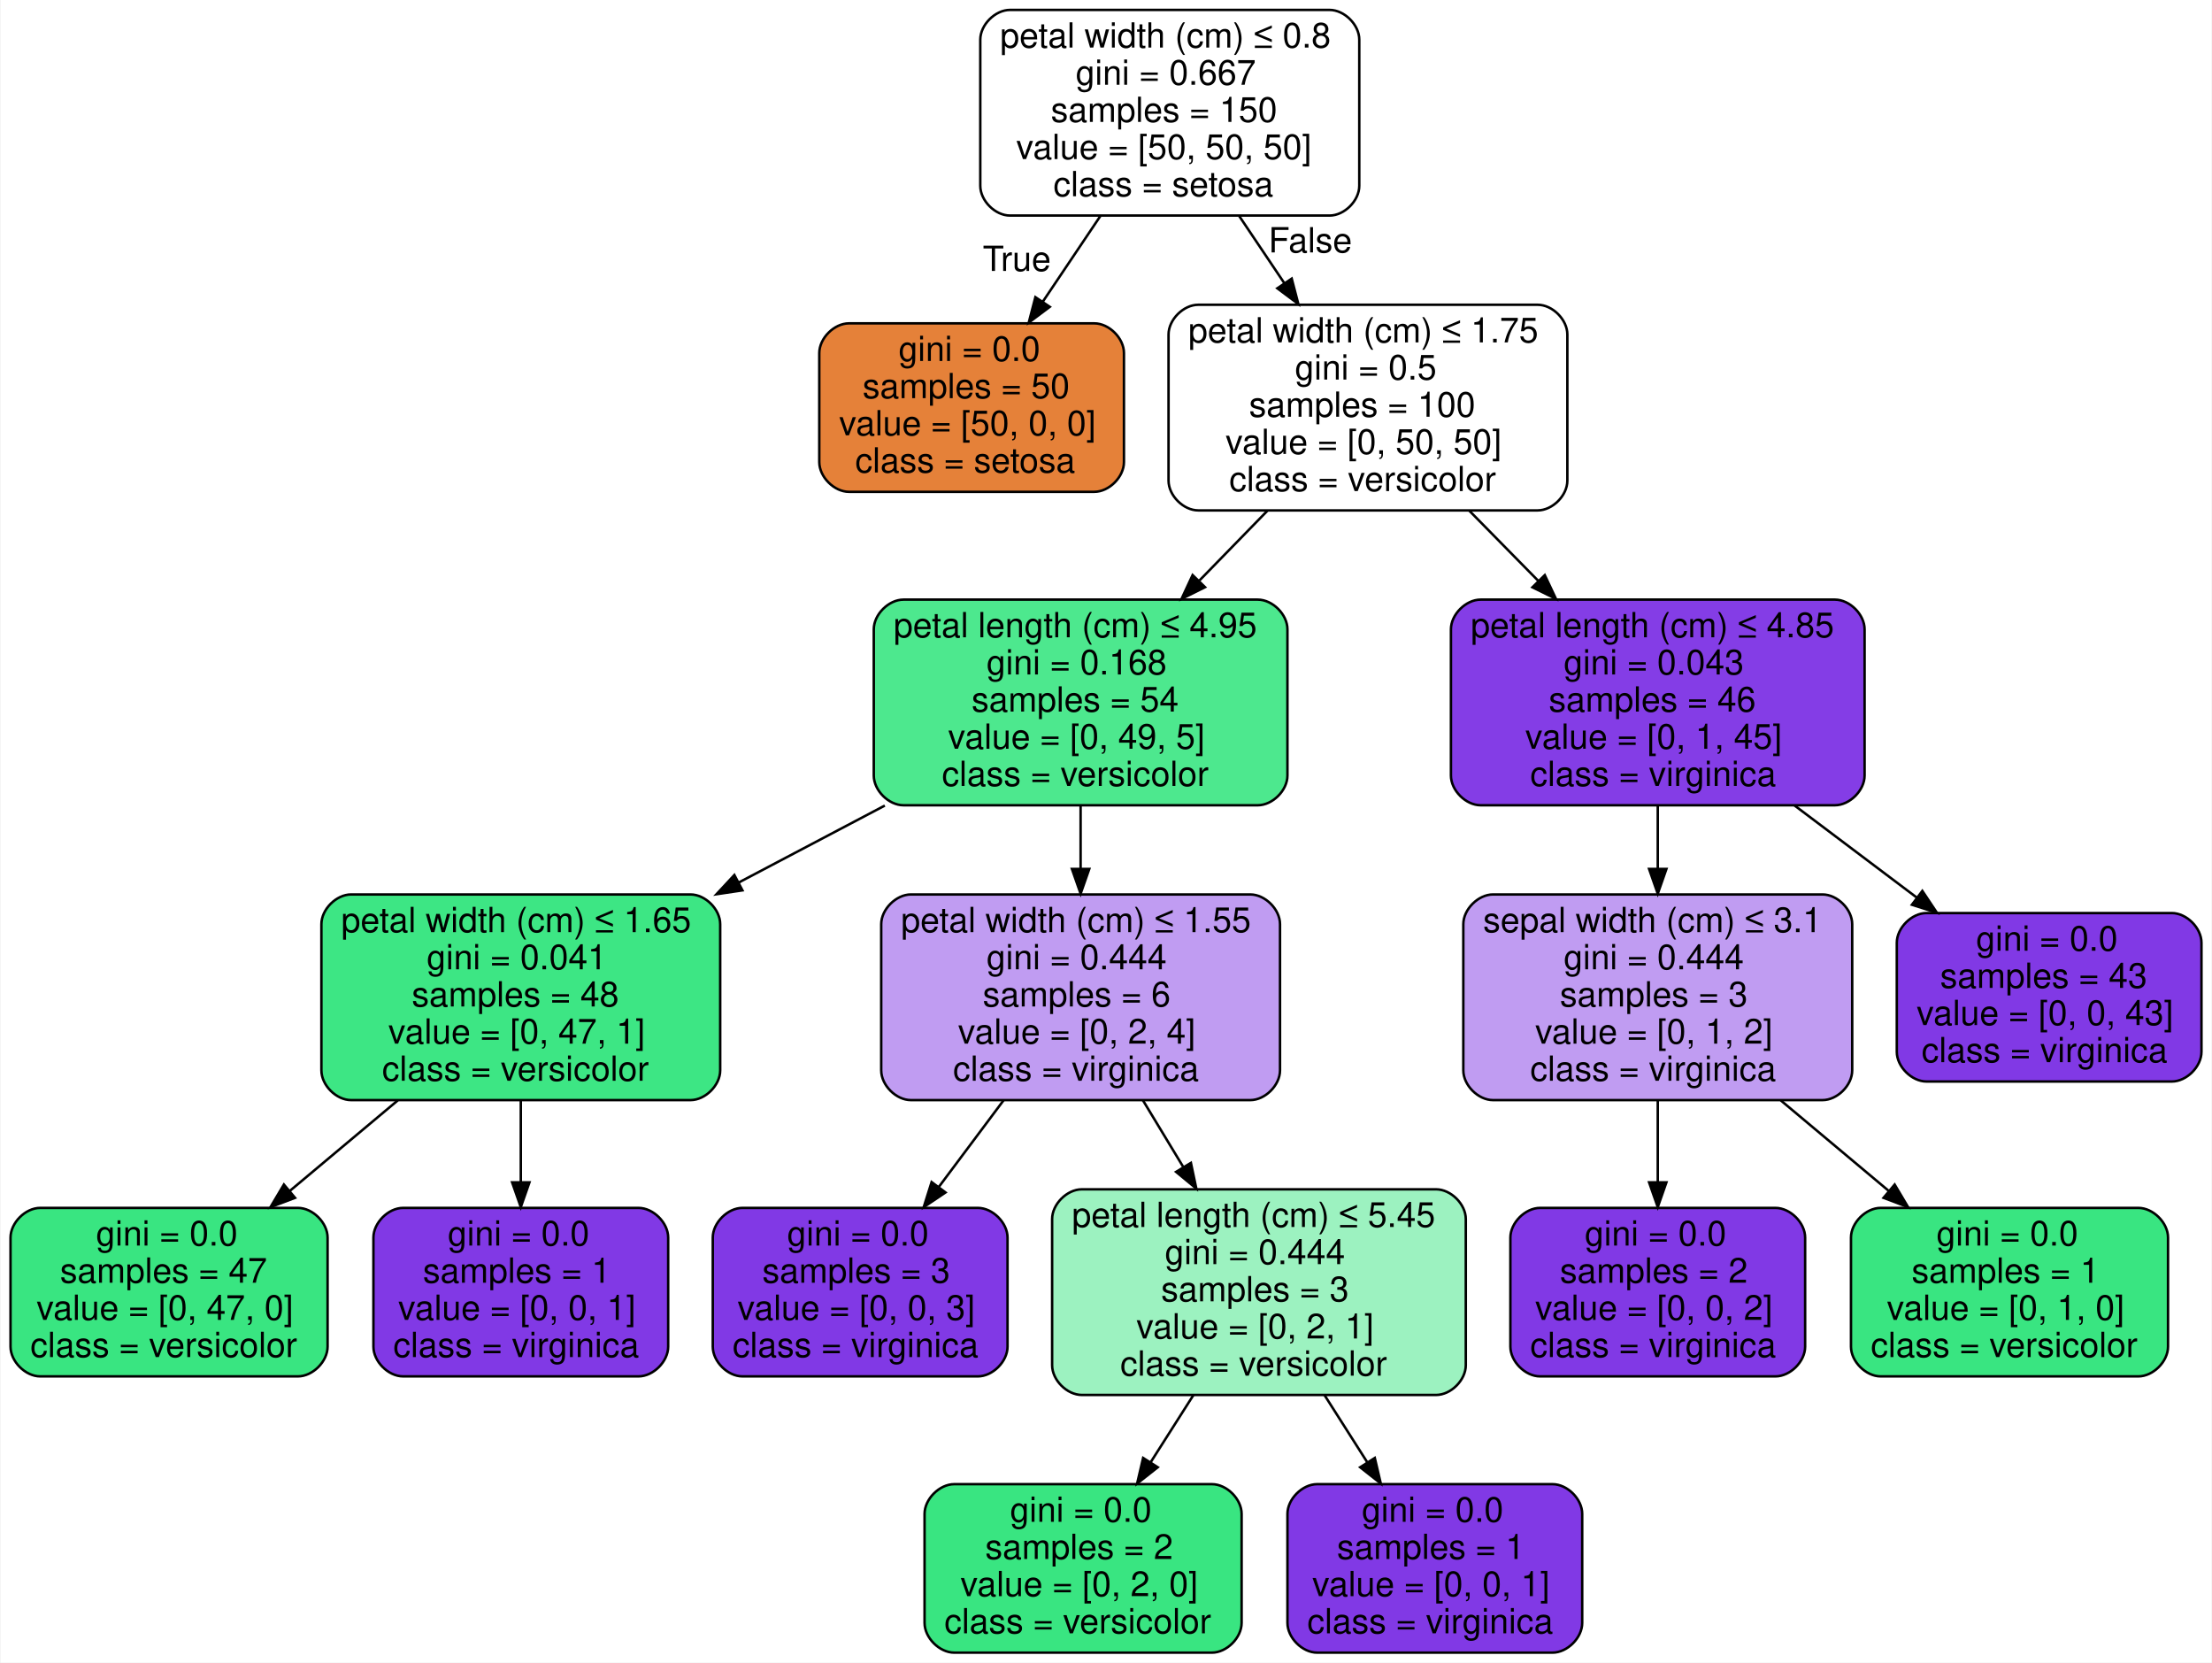
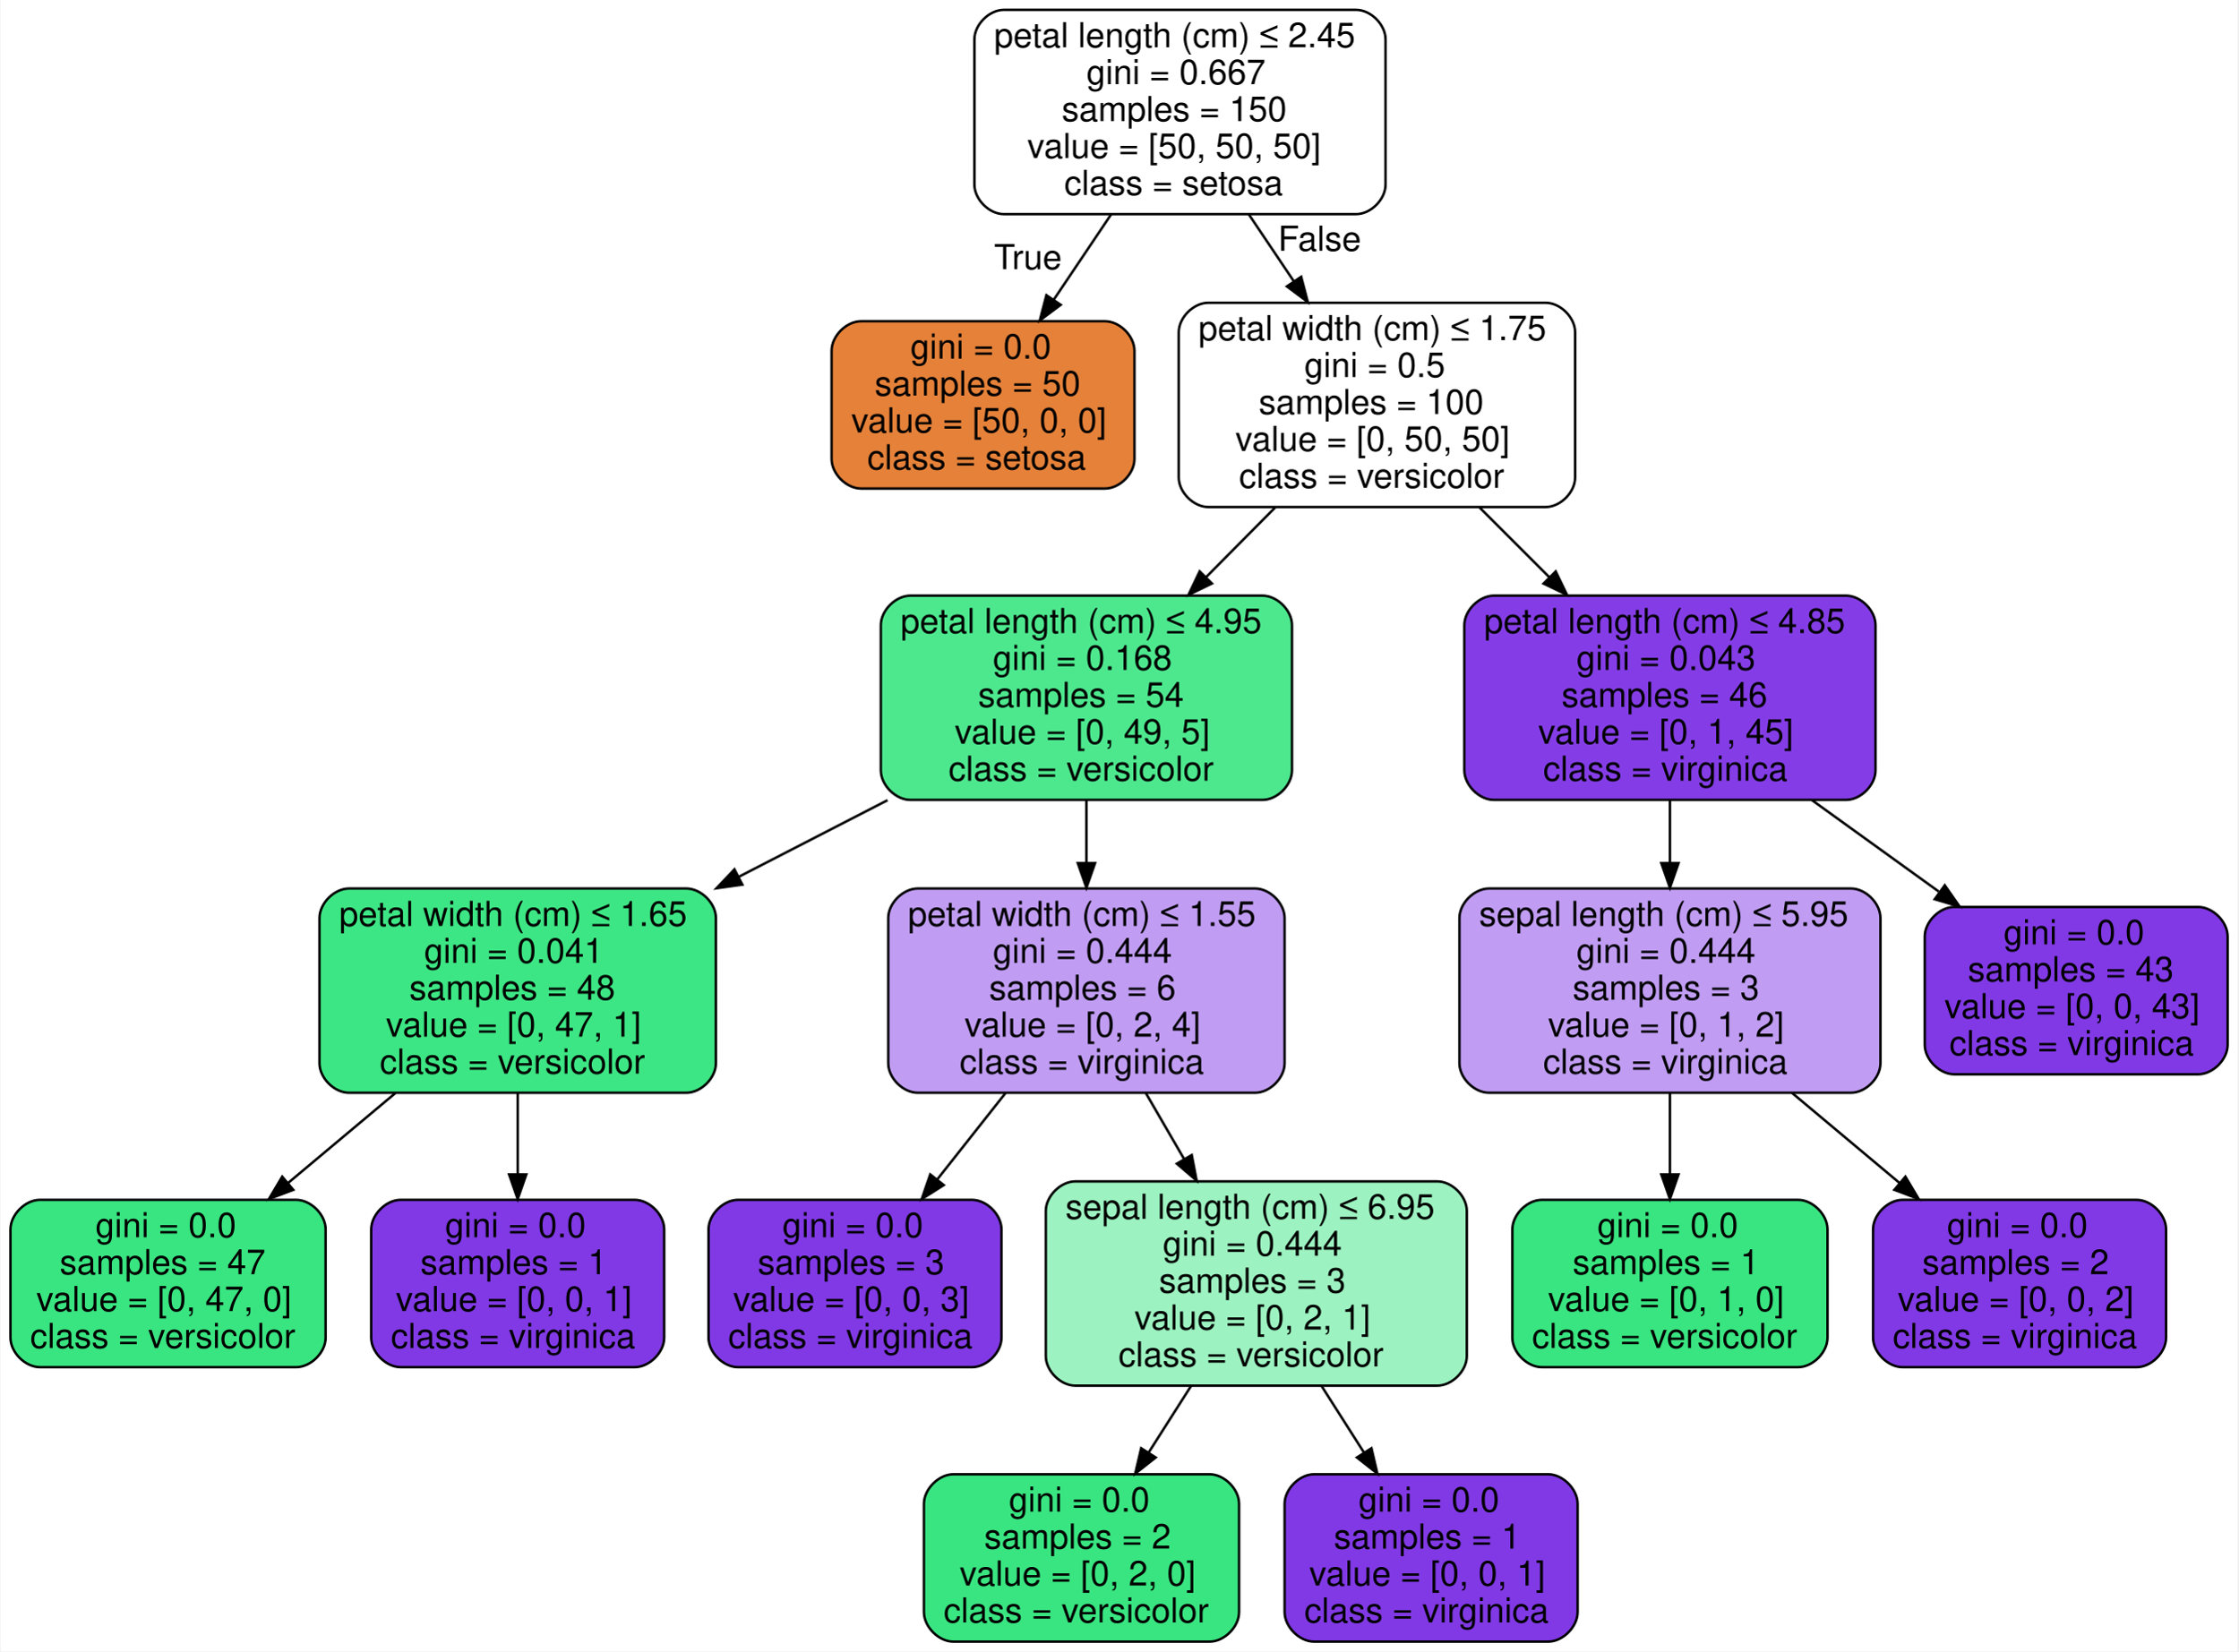
- <svg xmlns="http://www.w3.org/2000/svg" width="893pt" height="671pt" viewBox="0.00 0.00 892.50 671.00">
+ <svg xmlns="http://www.w3.org/2000/svg" width="909pt" height="671pt" viewBox="0.00 0.00 908.50 671.00">
  <g id="graph0" class="graph" transform="scale(1 1) rotate(0) translate(4 667)">
-     <polygon fill="#ffffff" stroke="transparent" points="-4,4 -4,-667 888.5,-667 888.5,4 -4,4" />
+     <polygon fill="#ffffff" stroke="transparent" points="-4,4 -4,-667 904.5,-667 904.5,4 -4,4" />
    <g id="node1" class="node">
-       <path fill="#ffffff" stroke="#000000" d="M532.5,-663C532.5,-663 403.5,-663 403.5,-663 397.5,-663 391.5,-657 391.5,-651 391.5,-651 391.5,-592 391.5,-592 391.5,-586 397.5,-580 403.5,-580 403.5,-580 532.5,-580 532.5,-580 538.5,-580 544.5,-586 544.5,-592 544.5,-592 544.5,-651 544.5,-651 544.5,-657 538.5,-663 532.5,-663" />
-       <text text-anchor="start" x="399.5" y="-647.8" font-family="Helvetica,sans-Serif" font-size="14.00" fill="#000000">petal width (cm) ≤ 0.8</text>
-       <text text-anchor="start" x="430" y="-632.8" font-family="Helvetica,sans-Serif" font-size="14.00" fill="#000000">gini = 0.667</text>
-       <text text-anchor="start" x="420" y="-617.8" font-family="Helvetica,sans-Serif" font-size="14.00" fill="#000000">samples = 150</text>
-       <text text-anchor="start" x="406" y="-602.8" font-family="Helvetica,sans-Serif" font-size="14.00" fill="#000000">value = [50, 50, 50]</text>
-       <text text-anchor="start" x="421" y="-587.8" font-family="Helvetica,sans-Serif" font-size="14.00" fill="#000000">class = setosa</text>
+       <path fill="#ffffff" stroke="#000000" d="M546.5,-663C546.5,-663 403.5,-663 403.5,-663 397.5,-663 391.5,-657 391.5,-651 391.5,-651 391.5,-592 391.5,-592 391.5,-586 397.5,-580 403.5,-580 403.5,-580 546.5,-580 546.5,-580 552.5,-580 558.5,-586 558.5,-592 558.5,-592 558.5,-651 558.5,-651 558.5,-657 552.5,-663 546.5,-663" />
+       <text text-anchor="start" x="399.5" y="-647.8" font-family="Helvetica,sans-Serif" font-size="14.00" fill="#000000">petal length (cm) ≤ 2.45</text>
+       <text text-anchor="start" x="437" y="-632.8" font-family="Helvetica,sans-Serif" font-size="14.00" fill="#000000">gini = 0.667</text>
+       <text text-anchor="start" x="427" y="-617.8" font-family="Helvetica,sans-Serif" font-size="14.00" fill="#000000">samples = 150</text>
+       <text text-anchor="start" x="413" y="-602.8" font-family="Helvetica,sans-Serif" font-size="14.00" fill="#000000">value = [50, 50, 50]</text>
+       <text text-anchor="start" x="428" y="-587.8" font-family="Helvetica,sans-Serif" font-size="14.00" fill="#000000">class = setosa</text>
    </g>
    <g id="node2" class="node">
-       <path fill="#e58139" stroke="#000000" d="M437.5,-536.5C437.5,-536.5 338.5,-536.5 338.5,-536.5 332.5,-536.5 326.5,-530.5 326.5,-524.5 326.5,-524.5 326.5,-480.5 326.5,-480.5 326.5,-474.5 332.5,-468.5 338.5,-468.5 338.5,-468.5 437.5,-468.5 437.5,-468.5 443.5,-468.5 449.5,-474.5 449.5,-480.5 449.5,-480.5 449.5,-524.5 449.5,-524.5 449.5,-530.5 443.5,-536.5 437.5,-536.5" />
-       <text text-anchor="start" x="358.5" y="-521.3" font-family="Helvetica,sans-Serif" font-size="14.00" fill="#000000">gini = 0.0</text>
-       <text text-anchor="start" x="344" y="-506.3" font-family="Helvetica,sans-Serif" font-size="14.00" fill="#000000">samples = 50</text>
-       <text text-anchor="start" x="334.5" y="-491.3" font-family="Helvetica,sans-Serif" font-size="14.00" fill="#000000">value = [50, 0, 0]</text>
-       <text text-anchor="start" x="341" y="-476.3" font-family="Helvetica,sans-Serif" font-size="14.00" fill="#000000">class = setosa</text>
+       <path fill="#e58139" stroke="#000000" d="M444.5,-536.5C444.5,-536.5 345.5,-536.5 345.5,-536.5 339.5,-536.5 333.5,-530.5 333.5,-524.5 333.5,-524.5 333.5,-480.5 333.5,-480.5 333.5,-474.5 339.5,-468.5 345.5,-468.5 345.5,-468.5 444.5,-468.5 444.5,-468.5 450.5,-468.5 456.5,-474.5 456.5,-480.5 456.5,-480.5 456.5,-524.5 456.5,-524.5 456.5,-530.5 450.5,-536.5 444.5,-536.5" />
+       <text text-anchor="start" x="365.5" y="-521.3" font-family="Helvetica,sans-Serif" font-size="14.00" fill="#000000">gini = 0.0</text>
+       <text text-anchor="start" x="351" y="-506.3" font-family="Helvetica,sans-Serif" font-size="14.00" fill="#000000">samples = 50</text>
+       <text text-anchor="start" x="341.5" y="-491.3" font-family="Helvetica,sans-Serif" font-size="14.00" fill="#000000">value = [50, 0, 0]</text>
+       <text text-anchor="start" x="348" y="-476.3" font-family="Helvetica,sans-Serif" font-size="14.00" fill="#000000">class = setosa</text>
    </g>
    <g id="edge1" class="edge">
-       <path fill="none" stroke="#000000" d="M440.02,-579.88C432.48,-568.664 424.311,-556.513 416.731,-545.237" />
-       <polygon fill="#000000" stroke="#000000" points="419.553,-543.161 411.069,-536.815 413.743,-547.067 419.553,-543.161" />
-       <text text-anchor="middle" x="406.261" y="-557.648" font-family="Helvetica,sans-Serif" font-size="14.00" fill="#000000">True</text>
+       <path fill="none" stroke="#000000" d="M447.02,-579.88C439.48,-568.664 431.311,-556.513 423.731,-545.237" />
+       <polygon fill="#000000" stroke="#000000" points="426.553,-543.161 418.069,-536.815 420.743,-547.067 426.553,-543.161" />
+       <text text-anchor="middle" x="413.261" y="-557.648" font-family="Helvetica,sans-Serif" font-size="14.00" fill="#000000">True</text>
    </g>
    <g id="node3" class="node">
-       <path fill="#ffffff" stroke="#000000" d="M616.5,-544C616.5,-544 479.5,-544 479.5,-544 473.5,-544 467.5,-538 467.5,-532 467.5,-532 467.5,-473 467.5,-473 467.5,-467 473.5,-461 479.5,-461 479.5,-461 616.5,-461 616.5,-461 622.5,-461 628.5,-467 628.5,-473 628.5,-473 628.5,-532 628.5,-532 628.5,-538 622.5,-544 616.5,-544" />
-       <text text-anchor="start" x="475.5" y="-528.8" font-family="Helvetica,sans-Serif" font-size="14.00" fill="#000000">petal width (cm) ≤ 1.75</text>
-       <text text-anchor="start" x="518.5" y="-513.8" font-family="Helvetica,sans-Serif" font-size="14.00" fill="#000000">gini = 0.5</text>
-       <text text-anchor="start" x="500" y="-498.8" font-family="Helvetica,sans-Serif" font-size="14.00" fill="#000000">samples = 100</text>
-       <text text-anchor="start" x="490.5" y="-483.8" font-family="Helvetica,sans-Serif" font-size="14.00" fill="#000000">value = [0, 50, 50]</text>
-       <text text-anchor="start" x="492" y="-468.8" font-family="Helvetica,sans-Serif" font-size="14.00" fill="#000000">class = versicolor</text>
+       <path fill="#ffffff" stroke="#000000" d="M623.5,-544C623.5,-544 486.5,-544 486.5,-544 480.5,-544 474.5,-538 474.5,-532 474.5,-532 474.5,-473 474.5,-473 474.5,-467 480.5,-461 486.5,-461 486.5,-461 623.5,-461 623.5,-461 629.5,-461 635.5,-467 635.5,-473 635.5,-473 635.5,-532 635.5,-532 635.5,-538 629.5,-544 623.5,-544" />
+       <text text-anchor="start" x="482.5" y="-528.8" font-family="Helvetica,sans-Serif" font-size="14.00" fill="#000000">petal width (cm) ≤ 1.75</text>
+       <text text-anchor="start" x="525.5" y="-513.8" font-family="Helvetica,sans-Serif" font-size="14.00" fill="#000000">gini = 0.5</text>
+       <text text-anchor="start" x="507" y="-498.8" font-family="Helvetica,sans-Serif" font-size="14.00" fill="#000000">samples = 100</text>
+       <text text-anchor="start" x="497.5" y="-483.8" font-family="Helvetica,sans-Serif" font-size="14.00" fill="#000000">value = [0, 50, 50]</text>
+       <text text-anchor="start" x="499" y="-468.8" font-family="Helvetica,sans-Serif" font-size="14.00" fill="#000000">class = versicolor</text>
    </g>
    <g id="edge2" class="edge">
-       <path fill="none" stroke="#000000" d="M495.98,-579.88C501.853,-571.143 508.107,-561.84 514.168,-552.825" />
-       <polygon fill="#000000" stroke="#000000" points="517.226,-554.55 519.9,-544.298 511.417,-550.644 517.226,-554.55" />
-       <text text-anchor="middle" x="524.708" y="-565.131" font-family="Helvetica,sans-Serif" font-size="14.00" fill="#000000">False</text>
+       <path fill="none" stroke="#000000" d="M502.98,-579.88C508.853,-571.143 515.107,-561.84 521.168,-552.825" />
+       <polygon fill="#000000" stroke="#000000" points="524.226,-554.55 526.9,-544.298 518.417,-550.644 524.226,-554.55" />
+       <text text-anchor="middle" x="531.708" y="-565.131" font-family="Helvetica,sans-Serif" font-size="14.00" fill="#000000">False</text>
    </g>
    <g id="node4" class="node">
-       <path fill="#4de88e" stroke="#000000" d="M503.5,-425C503.5,-425 360.5,-425 360.5,-425 354.5,-425 348.5,-419 348.5,-413 348.5,-413 348.5,-354 348.5,-354 348.5,-348 354.5,-342 360.5,-342 360.5,-342 503.5,-342 503.5,-342 509.5,-342 515.5,-348 515.5,-354 515.5,-354 515.5,-413 515.5,-413 515.5,-419 509.5,-425 503.5,-425" />
-       <text text-anchor="start" x="356.5" y="-409.8" font-family="Helvetica,sans-Serif" font-size="14.00" fill="#000000">petal length (cm) ≤ 4.95</text>
-       <text text-anchor="start" x="394" y="-394.8" font-family="Helvetica,sans-Serif" font-size="14.00" fill="#000000">gini = 0.168</text>
-       <text text-anchor="start" x="388" y="-379.8" font-family="Helvetica,sans-Serif" font-size="14.00" fill="#000000">samples = 54</text>
-       <text text-anchor="start" x="378.5" y="-364.8" font-family="Helvetica,sans-Serif" font-size="14.00" fill="#000000">value = [0, 49, 5]</text>
-       <text text-anchor="start" x="376" y="-349.8" font-family="Helvetica,sans-Serif" font-size="14.00" fill="#000000">class = versicolor</text>
+       <path fill="#4de88e" stroke="#000000" d="M508.5,-425C508.5,-425 365.5,-425 365.5,-425 359.5,-425 353.5,-419 353.5,-413 353.5,-413 353.5,-354 353.5,-354 353.5,-348 359.5,-342 365.5,-342 365.5,-342 508.5,-342 508.5,-342 514.5,-342 520.5,-348 520.5,-354 520.5,-354 520.5,-413 520.5,-413 520.5,-419 514.5,-425 508.5,-425" />
+       <text text-anchor="start" x="361.5" y="-409.8" font-family="Helvetica,sans-Serif" font-size="14.00" fill="#000000">petal length (cm) ≤ 4.95</text>
+       <text text-anchor="start" x="399" y="-394.8" font-family="Helvetica,sans-Serif" font-size="14.00" fill="#000000">gini = 0.168</text>
+       <text text-anchor="start" x="393" y="-379.8" font-family="Helvetica,sans-Serif" font-size="14.00" fill="#000000">samples = 54</text>
+       <text text-anchor="start" x="383.5" y="-364.8" font-family="Helvetica,sans-Serif" font-size="14.00" fill="#000000">value = [0, 49, 5]</text>
+       <text text-anchor="start" x="381" y="-349.8" font-family="Helvetica,sans-Serif" font-size="14.00" fill="#000000">class = versicolor</text>
    </g>
    <g id="edge3" class="edge">
-       <path fill="none" stroke="#000000" d="M507.429,-460.88C498.562,-451.783 489.096,-442.072 479.971,-432.712" />
-       <polygon fill="#000000" stroke="#000000" points="482.231,-430.016 472.744,-425.298 477.218,-434.902 482.231,-430.016" />
+       <path fill="none" stroke="#000000" d="M513.729,-460.88C504.62,-451.693 494.889,-441.88 485.522,-432.434" />
+       <polygon fill="#000000" stroke="#000000" points="487.973,-429.935 478.447,-425.298 483.003,-434.863 487.973,-429.935" />
    </g>
    <g id="node13" class="node">
-       <path fill="#843de6" stroke="#000000" d="M736.5,-425C736.5,-425 593.5,-425 593.5,-425 587.5,-425 581.5,-419 581.5,-413 581.5,-413 581.5,-354 581.5,-354 581.5,-348 587.5,-342 593.5,-342 593.5,-342 736.5,-342 736.5,-342 742.5,-342 748.5,-348 748.5,-354 748.5,-354 748.5,-413 748.5,-413 748.5,-419 742.5,-425 736.5,-425" />
-       <text text-anchor="start" x="589.5" y="-409.8" font-family="Helvetica,sans-Serif" font-size="14.00" fill="#000000">petal length (cm) ≤ 4.85</text>
-       <text text-anchor="start" x="627" y="-394.8" font-family="Helvetica,sans-Serif" font-size="14.00" fill="#000000">gini = 0.043</text>
-       <text text-anchor="start" x="621" y="-379.8" font-family="Helvetica,sans-Serif" font-size="14.00" fill="#000000">samples = 46</text>
-       <text text-anchor="start" x="611.5" y="-364.8" font-family="Helvetica,sans-Serif" font-size="14.00" fill="#000000">value = [0, 1, 45]</text>
-       <text text-anchor="start" x="613.5" y="-349.8" font-family="Helvetica,sans-Serif" font-size="14.00" fill="#000000">class = virginica</text>
+       <path fill="#843de6" stroke="#000000" d="M745.5,-425C745.5,-425 602.5,-425 602.5,-425 596.5,-425 590.5,-419 590.5,-413 590.5,-413 590.5,-354 590.5,-354 590.5,-348 596.5,-342 602.5,-342 602.5,-342 745.5,-342 745.5,-342 751.5,-342 757.5,-348 757.5,-354 757.5,-354 757.5,-413 757.5,-413 757.5,-419 751.5,-425 745.5,-425" />
+       <text text-anchor="start" x="598.5" y="-409.8" font-family="Helvetica,sans-Serif" font-size="14.00" fill="#000000">petal length (cm) ≤ 4.85</text>
+       <text text-anchor="start" x="636" y="-394.8" font-family="Helvetica,sans-Serif" font-size="14.00" fill="#000000">gini = 0.043</text>
+       <text text-anchor="start" x="630" y="-379.8" font-family="Helvetica,sans-Serif" font-size="14.00" fill="#000000">samples = 46</text>
+       <text text-anchor="start" x="620.5" y="-364.8" font-family="Helvetica,sans-Serif" font-size="14.00" fill="#000000">value = [0, 1, 45]</text>
+       <text text-anchor="start" x="622.5" y="-349.8" font-family="Helvetica,sans-Serif" font-size="14.00" fill="#000000">class = virginica</text>
    </g>
    <g id="edge12" class="edge">
-       <path fill="none" stroke="#000000" d="M588.921,-460.88C597.953,-451.693 607.601,-441.88 616.889,-432.434" />
-       <polygon fill="#000000" stroke="#000000" points="619.389,-434.883 623.904,-425.298 614.398,-429.975 619.389,-434.883" />
+       <path fill="none" stroke="#000000" d="M596.62,-460.88C605.807,-451.693 615.62,-441.88 625.066,-432.434" />
+       <polygon fill="#000000" stroke="#000000" points="627.606,-434.844 632.202,-425.298 622.656,-429.894 627.606,-434.844" />
    </g>
    <g id="node5" class="node">
      <path fill="#3de684" stroke="#000000" d="M274.5,-306C274.5,-306 137.5,-306 137.5,-306 131.5,-306 125.5,-300 125.5,-294 125.5,-294 125.5,-235 125.5,-235 125.5,-229 131.5,-223 137.5,-223 137.5,-223 274.5,-223 274.5,-223 280.5,-223 286.5,-229 286.5,-235 286.5,-235 286.5,-294 286.5,-294 286.5,-300 280.5,-306 274.5,-306" />
      <text text-anchor="start" x="133.5" y="-290.8" font-family="Helvetica,sans-Serif" font-size="14.00" fill="#000000">petal width (cm) ≤ 1.65</text>
      <text text-anchor="start" x="168" y="-275.8" font-family="Helvetica,sans-Serif" font-size="14.00" fill="#000000">gini = 0.041</text>
      <text text-anchor="start" x="162" y="-260.8" font-family="Helvetica,sans-Serif" font-size="14.00" fill="#000000">samples = 48</text>
      <text text-anchor="start" x="152.5" y="-245.8" font-family="Helvetica,sans-Serif" font-size="14.00" fill="#000000">value = [0, 47, 1]</text>
      <text text-anchor="start" x="150" y="-230.8" font-family="Helvetica,sans-Serif" font-size="14.00" fill="#000000">class = versicolor</text>
    </g>
    <g id="edge4" class="edge">
-       <path fill="none" stroke="#000000" d="M352.956,-341.88C333.86,-331.824 313.337,-321.018 293.864,-310.764" />
-       <polygon fill="#000000" stroke="#000000" points="295.478,-307.659 284.999,-306.097 292.217,-313.853 295.478,-307.659" />
+       <path fill="none" stroke="#000000" d="M356.207,-341.88C336.689,-331.824 315.712,-321.018 295.808,-310.764" />
+       <polygon fill="#000000" stroke="#000000" points="297.24,-307.565 286.747,-306.097 294.034,-313.788 297.24,-307.565" />
    </g>
    <g id="node8" class="node">
-       <path fill="#c09cf2" stroke="#000000" d="M500.5,-306C500.5,-306 363.5,-306 363.5,-306 357.5,-306 351.5,-300 351.5,-294 351.5,-294 351.5,-235 351.5,-235 351.5,-229 357.5,-223 363.5,-223 363.5,-223 500.5,-223 500.5,-223 506.5,-223 512.5,-229 512.5,-235 512.5,-235 512.5,-294 512.5,-294 512.5,-300 506.5,-306 500.5,-306" />
-       <text text-anchor="start" x="359.5" y="-290.8" font-family="Helvetica,sans-Serif" font-size="14.00" fill="#000000">petal width (cm) ≤ 1.55</text>
-       <text text-anchor="start" x="394" y="-275.8" font-family="Helvetica,sans-Serif" font-size="14.00" fill="#000000">gini = 0.444</text>
-       <text text-anchor="start" x="392.5" y="-260.8" font-family="Helvetica,sans-Serif" font-size="14.00" fill="#000000">samples = 6</text>
-       <text text-anchor="start" x="382.5" y="-245.8" font-family="Helvetica,sans-Serif" font-size="14.00" fill="#000000">value = [0, 2, 4]</text>
-       <text text-anchor="start" x="380.5" y="-230.8" font-family="Helvetica,sans-Serif" font-size="14.00" fill="#000000">class = virginica</text>
+       <path fill="#c09cf2" stroke="#000000" d="M505.5,-306C505.5,-306 368.5,-306 368.5,-306 362.5,-306 356.5,-300 356.5,-294 356.5,-294 356.5,-235 356.5,-235 356.5,-229 362.5,-223 368.5,-223 368.5,-223 505.5,-223 505.5,-223 511.5,-223 517.5,-229 517.5,-235 517.5,-235 517.5,-294 517.5,-294 517.5,-300 511.5,-306 505.5,-306" />
+       <text text-anchor="start" x="364.5" y="-290.8" font-family="Helvetica,sans-Serif" font-size="14.00" fill="#000000">petal width (cm) ≤ 1.55</text>
+       <text text-anchor="start" x="399" y="-275.8" font-family="Helvetica,sans-Serif" font-size="14.00" fill="#000000">gini = 0.444</text>
+       <text text-anchor="start" x="397.5" y="-260.8" font-family="Helvetica,sans-Serif" font-size="14.00" fill="#000000">samples = 6</text>
+       <text text-anchor="start" x="387.5" y="-245.8" font-family="Helvetica,sans-Serif" font-size="14.00" fill="#000000">value = [0, 2, 4]</text>
+       <text text-anchor="start" x="385.5" y="-230.8" font-family="Helvetica,sans-Serif" font-size="14.00" fill="#000000">class = virginica</text>
    </g>
    <g id="edge7" class="edge">
-       <path fill="none" stroke="#000000" d="M432,-341.88C432,-333.684 432,-324.989 432,-316.501" />
-       <polygon fill="#000000" stroke="#000000" points="435.5,-316.298 432,-306.298 428.5,-316.298 435.5,-316.298" />
+       <path fill="none" stroke="#000000" d="M437,-341.88C437,-333.684 437,-324.989 437,-316.501" />
+       <polygon fill="#000000" stroke="#000000" points="440.5,-316.298 437,-306.298 433.5,-316.298 440.5,-316.298" />
    </g>
    <g id="node6" class="node">
      <path fill="#39e581" stroke="#000000" d="M116,-179.5C116,-179.5 12,-179.5 12,-179.5 6,-179.5 0,-173.5 0,-167.5 0,-167.5 0,-123.5 0,-123.5 0,-117.5 6,-111.5 12,-111.5 12,-111.5 116,-111.5 116,-111.5 122,-111.5 128,-117.5 128,-123.5 128,-123.5 128,-167.5 128,-167.5 128,-173.5 122,-179.5 116,-179.5" />
      <text text-anchor="start" x="34.5" y="-164.3" font-family="Helvetica,sans-Serif" font-size="14.00" fill="#000000">gini = 0.0</text>
      <text text-anchor="start" x="20" y="-149.3" font-family="Helvetica,sans-Serif" font-size="14.00" fill="#000000">samples = 47</text>
      <text text-anchor="start" x="10.5" y="-134.3" font-family="Helvetica,sans-Serif" font-size="14.00" fill="#000000">value = [0, 47, 0]</text>
      <text text-anchor="start" x="8" y="-119.3" font-family="Helvetica,sans-Serif" font-size="14.00" fill="#000000">class = versicolor</text>
    </g>
    <g id="edge5" class="edge">
      <path fill="none" stroke="#000000" d="M156.335,-222.88C142.164,-211.004 126.743,-198.08 112.634,-186.257" />
      <polygon fill="#000000" stroke="#000000" points="114.86,-183.555 104.947,-179.815 110.364,-188.921 114.86,-183.555" />
    </g>
    <g id="node7" class="node">
      <path fill="#8139e5" stroke="#000000" d="M253.5,-179.5C253.5,-179.5 158.5,-179.5 158.5,-179.5 152.5,-179.5 146.5,-173.5 146.5,-167.5 146.5,-167.5 146.5,-123.5 146.5,-123.5 146.5,-117.5 152.5,-111.5 158.5,-111.5 158.5,-111.5 253.5,-111.5 253.5,-111.5 259.5,-111.5 265.5,-117.5 265.5,-123.5 265.5,-123.5 265.5,-167.5 265.5,-167.5 265.5,-173.5 259.5,-179.5 253.5,-179.5" />
      <text text-anchor="start" x="176.5" y="-164.3" font-family="Helvetica,sans-Serif" font-size="14.00" fill="#000000">gini = 0.0</text>
      <text text-anchor="start" x="166.5" y="-149.3" font-family="Helvetica,sans-Serif" font-size="14.00" fill="#000000">samples = 1</text>
      <text text-anchor="start" x="156.5" y="-134.3" font-family="Helvetica,sans-Serif" font-size="14.00" fill="#000000">value = [0, 0, 1]</text>
      <text text-anchor="start" x="154.5" y="-119.3" font-family="Helvetica,sans-Serif" font-size="14.00" fill="#000000">class = virginica</text>
    </g>
    <g id="edge6" class="edge">
      <path fill="none" stroke="#000000" d="M206,-222.88C206,-212.213 206,-200.702 206,-189.901" />
      <polygon fill="#000000" stroke="#000000" points="209.5,-189.815 206,-179.815 202.5,-189.815 209.5,-189.815" />
    </g>
    <g id="node9" class="node">
      <path fill="#8139e5" stroke="#000000" d="M390.5,-179.5C390.5,-179.5 295.5,-179.5 295.5,-179.5 289.5,-179.5 283.5,-173.5 283.5,-167.5 283.5,-167.5 283.5,-123.5 283.5,-123.5 283.5,-117.5 289.5,-111.5 295.5,-111.5 295.5,-111.5 390.5,-111.5 390.5,-111.5 396.5,-111.5 402.5,-117.5 402.5,-123.5 402.5,-123.5 402.5,-167.5 402.5,-167.5 402.5,-173.5 396.5,-179.5 390.5,-179.5" />
      <text text-anchor="start" x="313.5" y="-164.3" font-family="Helvetica,sans-Serif" font-size="14.00" fill="#000000">gini = 0.0</text>
      <text text-anchor="start" x="303.5" y="-149.3" font-family="Helvetica,sans-Serif" font-size="14.00" fill="#000000">samples = 3</text>
      <text text-anchor="start" x="293.5" y="-134.3" font-family="Helvetica,sans-Serif" font-size="14.00" fill="#000000">value = [0, 0, 3]</text>
      <text text-anchor="start" x="291.5" y="-119.3" font-family="Helvetica,sans-Serif" font-size="14.00" fill="#000000">class = virginica</text>
    </g>
    <g id="edge8" class="edge">
-       <path fill="none" stroke="#000000" d="M400.872,-222.88C392.401,-211.554 383.218,-199.275 374.715,-187.906" />
-       <polygon fill="#000000" stroke="#000000" points="377.456,-185.727 368.664,-179.815 371.851,-189.919 377.456,-185.727" />
+       <path fill="none" stroke="#000000" d="M404.123,-222.88C395.177,-211.554 385.478,-199.275 376.497,-187.906" />
+       <polygon fill="#000000" stroke="#000000" points="379.051,-185.493 370.106,-179.815 373.558,-189.832 379.051,-185.493" />
    </g>
    <g id="node10" class="node">
-       <path fill="#9cf2c0" stroke="#000000" d="M575.5,-187C575.5,-187 432.5,-187 432.5,-187 426.5,-187 420.5,-181 420.5,-175 420.5,-175 420.5,-116 420.5,-116 420.5,-110 426.5,-104 432.5,-104 432.5,-104 575.5,-104 575.5,-104 581.5,-104 587.5,-110 587.5,-116 587.5,-116 587.5,-175 587.5,-175 587.5,-181 581.5,-187 575.5,-187" />
-       <text text-anchor="start" x="428.5" y="-171.8" font-family="Helvetica,sans-Serif" font-size="14.00" fill="#000000">petal length (cm) ≤ 5.45</text>
-       <text text-anchor="start" x="466" y="-156.8" font-family="Helvetica,sans-Serif" font-size="14.00" fill="#000000">gini = 0.444</text>
-       <text text-anchor="start" x="464.5" y="-141.8" font-family="Helvetica,sans-Serif" font-size="14.00" fill="#000000">samples = 3</text>
-       <text text-anchor="start" x="454.5" y="-126.8" font-family="Helvetica,sans-Serif" font-size="14.00" fill="#000000">value = [0, 2, 1]</text>
-       <text text-anchor="start" x="448" y="-111.8" font-family="Helvetica,sans-Serif" font-size="14.00" fill="#000000">class = versicolor</text>
+       <path fill="#9cf2c0" stroke="#000000" d="M579.5,-187C579.5,-187 432.5,-187 432.5,-187 426.5,-187 420.5,-181 420.5,-175 420.5,-175 420.5,-116 420.5,-116 420.5,-110 426.5,-104 432.5,-104 432.5,-104 579.5,-104 579.5,-104 585.5,-104 591.5,-110 591.5,-116 591.5,-116 591.5,-175 591.5,-175 591.5,-181 585.5,-187 579.5,-187" />
+       <text text-anchor="start" x="428.5" y="-171.8" font-family="Helvetica,sans-Serif" font-size="14.00" fill="#000000">sepal length (cm) ≤ 6.95</text>
+       <text text-anchor="start" x="468" y="-156.8" font-family="Helvetica,sans-Serif" font-size="14.00" fill="#000000">gini = 0.444</text>
+       <text text-anchor="start" x="466.5" y="-141.8" font-family="Helvetica,sans-Serif" font-size="14.00" fill="#000000">samples = 3</text>
+       <text text-anchor="start" x="456.5" y="-126.8" font-family="Helvetica,sans-Serif" font-size="14.00" fill="#000000">value = [0, 2, 1]</text>
+       <text text-anchor="start" x="450" y="-111.8" font-family="Helvetica,sans-Serif" font-size="14.00" fill="#000000">class = versicolor</text>
    </g>
    <g id="edge9" class="edge">
-       <path fill="none" stroke="#000000" d="M457.182,-222.88C462.413,-214.233 467.981,-205.032 473.382,-196.104" />
-       <polygon fill="#000000" stroke="#000000" points="476.528,-197.666 478.71,-187.298 470.539,-194.042 476.528,-197.666" />
+       <path fill="none" stroke="#000000" d="M461.133,-222.88C466.146,-214.233 471.481,-205.032 476.658,-196.104" />
+       <polygon fill="#000000" stroke="#000000" points="479.776,-197.705 481.764,-187.298 473.72,-194.193 479.776,-197.705" />
    </g>
    <g id="node11" class="node">
-       <path fill="#39e581" stroke="#000000" d="M485,-68C485,-68 381,-68 381,-68 375,-68 369,-62 369,-56 369,-56 369,-12 369,-12 369,-6 375,0 381,0 381,0 485,0 485,0 491,0 497,-6 497,-12 497,-12 497,-56 497,-56 497,-62 491,-68 485,-68" />
-       <text text-anchor="start" x="403.5" y="-52.8" font-family="Helvetica,sans-Serif" font-size="14.00" fill="#000000">gini = 0.0</text>
-       <text text-anchor="start" x="393.5" y="-37.8" font-family="Helvetica,sans-Serif" font-size="14.00" fill="#000000">samples = 2</text>
-       <text text-anchor="start" x="383.5" y="-22.8" font-family="Helvetica,sans-Serif" font-size="14.00" fill="#000000">value = [0, 2, 0]</text>
-       <text text-anchor="start" x="377" y="-7.8" font-family="Helvetica,sans-Serif" font-size="14.00" fill="#000000">class = versicolor</text>
+       <path fill="#39e581" stroke="#000000" d="M487,-68C487,-68 383,-68 383,-68 377,-68 371,-62 371,-56 371,-56 371,-12 371,-12 371,-6 377,0 383,0 383,0 487,0 487,0 493,0 499,-6 499,-12 499,-12 499,-56 499,-56 499,-62 493,-68 487,-68" />
+       <text text-anchor="start" x="405.5" y="-52.8" font-family="Helvetica,sans-Serif" font-size="14.00" fill="#000000">gini = 0.0</text>
+       <text text-anchor="start" x="395.5" y="-37.8" font-family="Helvetica,sans-Serif" font-size="14.00" fill="#000000">samples = 2</text>
+       <text text-anchor="start" x="385.5" y="-22.8" font-family="Helvetica,sans-Serif" font-size="14.00" fill="#000000">value = [0, 2, 0]</text>
+       <text text-anchor="start" x="379" y="-7.8" font-family="Helvetica,sans-Serif" font-size="14.00" fill="#000000">class = versicolor</text>
    </g>
    <g id="edge10" class="edge">
-       <path fill="none" stroke="#000000" d="M477.562,-103.981C471.944,-95.159 466.001,-85.826 460.35,-76.951" />
-       <polygon fill="#000000" stroke="#000000" points="463.142,-74.819 454.818,-68.264 457.237,-78.579 463.142,-74.819" />
+       <path fill="none" stroke="#000000" d="M479.562,-103.981C473.944,-95.159 468.001,-85.826 462.35,-76.951" />
+       <polygon fill="#000000" stroke="#000000" points="465.142,-74.819 456.818,-68.264 459.237,-78.579 465.142,-74.819" />
    </g>
    <g id="node12" class="node">
-       <path fill="#8139e5" stroke="#000000" d="M622.5,-68C622.5,-68 527.5,-68 527.5,-68 521.5,-68 515.5,-62 515.5,-56 515.5,-56 515.5,-12 515.5,-12 515.5,-6 521.5,0 527.5,0 527.5,0 622.5,0 622.5,0 628.5,0 634.5,-6 634.5,-12 634.5,-12 634.5,-56 634.5,-56 634.5,-62 628.5,-68 622.5,-68" />
-       <text text-anchor="start" x="545.5" y="-52.8" font-family="Helvetica,sans-Serif" font-size="14.00" fill="#000000">gini = 0.0</text>
-       <text text-anchor="start" x="535.5" y="-37.8" font-family="Helvetica,sans-Serif" font-size="14.00" fill="#000000">samples = 1</text>
-       <text text-anchor="start" x="525.5" y="-22.8" font-family="Helvetica,sans-Serif" font-size="14.00" fill="#000000">value = [0, 0, 1]</text>
-       <text text-anchor="start" x="523.5" y="-7.8" font-family="Helvetica,sans-Serif" font-size="14.00" fill="#000000">class = virginica</text>
+       <path fill="#8139e5" stroke="#000000" d="M624.5,-68C624.5,-68 529.5,-68 529.5,-68 523.5,-68 517.5,-62 517.5,-56 517.5,-56 517.5,-12 517.5,-12 517.5,-6 523.5,0 529.5,0 529.5,0 624.5,0 624.5,0 630.5,0 636.5,-6 636.5,-12 636.5,-12 636.5,-56 636.5,-56 636.5,-62 630.5,-68 624.5,-68" />
+       <text text-anchor="start" x="547.5" y="-52.8" font-family="Helvetica,sans-Serif" font-size="14.00" fill="#000000">gini = 0.0</text>
+       <text text-anchor="start" x="537.5" y="-37.8" font-family="Helvetica,sans-Serif" font-size="14.00" fill="#000000">samples = 1</text>
+       <text text-anchor="start" x="527.5" y="-22.8" font-family="Helvetica,sans-Serif" font-size="14.00" fill="#000000">value = [0, 0, 1]</text>
+       <text text-anchor="start" x="525.5" y="-7.8" font-family="Helvetica,sans-Serif" font-size="14.00" fill="#000000">class = virginica</text>
    </g>
    <g id="edge11" class="edge">
-       <path fill="none" stroke="#000000" d="M530.438,-103.981C536.056,-95.159 541.999,-85.826 547.65,-76.951" />
-       <polygon fill="#000000" stroke="#000000" points="550.763,-78.579 553.182,-68.264 544.858,-74.819 550.763,-78.579" />
+       <path fill="none" stroke="#000000" d="M532.438,-103.981C538.056,-95.159 543.999,-85.826 549.65,-76.951" />
+       <polygon fill="#000000" stroke="#000000" points="552.763,-78.579 555.182,-68.264 546.858,-74.819 552.763,-78.579" />
    </g>
    <g id="node14" class="node">
-       <path fill="#c09cf2" stroke="#000000" d="M731.5,-306C731.5,-306 598.5,-306 598.5,-306 592.5,-306 586.5,-300 586.5,-294 586.5,-294 586.5,-235 586.5,-235 586.5,-229 592.5,-223 598.5,-223 598.5,-223 731.5,-223 731.5,-223 737.5,-223 743.5,-229 743.5,-235 743.5,-235 743.5,-294 743.5,-294 743.5,-300 737.5,-306 731.5,-306" />
-       <text text-anchor="start" x="594.5" y="-290.8" font-family="Helvetica,sans-Serif" font-size="14.00" fill="#000000">sepal width (cm) ≤ 3.1</text>
-       <text text-anchor="start" x="627" y="-275.8" font-family="Helvetica,sans-Serif" font-size="14.00" fill="#000000">gini = 0.444</text>
-       <text text-anchor="start" x="625.5" y="-260.8" font-family="Helvetica,sans-Serif" font-size="14.00" fill="#000000">samples = 3</text>
-       <text text-anchor="start" x="615.5" y="-245.8" font-family="Helvetica,sans-Serif" font-size="14.00" fill="#000000">value = [0, 1, 2]</text>
-       <text text-anchor="start" x="613.5" y="-230.8" font-family="Helvetica,sans-Serif" font-size="14.00" fill="#000000">class = virginica</text>
+       <path fill="#c09cf2" stroke="#000000" d="M747.5,-306C747.5,-306 600.5,-306 600.5,-306 594.5,-306 588.5,-300 588.5,-294 588.5,-294 588.5,-235 588.5,-235 588.5,-229 594.5,-223 600.5,-223 600.5,-223 747.5,-223 747.5,-223 753.5,-223 759.5,-229 759.5,-235 759.5,-235 759.5,-294 759.5,-294 759.5,-300 753.5,-306 747.5,-306" />
+       <text text-anchor="start" x="596.5" y="-290.8" font-family="Helvetica,sans-Serif" font-size="14.00" fill="#000000">sepal length (cm) ≤ 5.95</text>
+       <text text-anchor="start" x="636" y="-275.8" font-family="Helvetica,sans-Serif" font-size="14.00" fill="#000000">gini = 0.444</text>
+       <text text-anchor="start" x="634.5" y="-260.8" font-family="Helvetica,sans-Serif" font-size="14.00" fill="#000000">samples = 3</text>
+       <text text-anchor="start" x="624.5" y="-245.8" font-family="Helvetica,sans-Serif" font-size="14.00" fill="#000000">value = [0, 1, 2]</text>
+       <text text-anchor="start" x="622.5" y="-230.8" font-family="Helvetica,sans-Serif" font-size="14.00" fill="#000000">class = virginica</text>
    </g>
    <g id="edge13" class="edge">
-       <path fill="none" stroke="#000000" d="M665,-341.88C665,-333.684 665,-324.989 665,-316.501" />
-       <polygon fill="#000000" stroke="#000000" points="668.5,-316.298 665,-306.298 661.5,-316.298 668.5,-316.298" />
+       <path fill="none" stroke="#000000" d="M674,-341.88C674,-333.684 674,-324.989 674,-316.501" />
+       <polygon fill="#000000" stroke="#000000" points="677.5,-316.298 674,-306.298 670.5,-316.298 677.5,-316.298" />
    </g>
    <g id="node17" class="node">
-       <path fill="#8139e5" stroke="#000000" d="M872.5,-298.5C872.5,-298.5 773.5,-298.5 773.5,-298.5 767.5,-298.5 761.5,-292.5 761.5,-286.5 761.5,-286.5 761.5,-242.5 761.5,-242.5 761.5,-236.5 767.5,-230.5 773.5,-230.5 773.5,-230.5 872.5,-230.5 872.5,-230.5 878.5,-230.5 884.5,-236.5 884.5,-242.5 884.5,-242.5 884.5,-286.5 884.5,-286.5 884.5,-292.5 878.5,-298.5 872.5,-298.5" />
-       <text text-anchor="start" x="793.5" y="-283.3" font-family="Helvetica,sans-Serif" font-size="14.00" fill="#000000">gini = 0.0</text>
-       <text text-anchor="start" x="779" y="-268.3" font-family="Helvetica,sans-Serif" font-size="14.00" fill="#000000">samples = 43</text>
-       <text text-anchor="start" x="769.5" y="-253.3" font-family="Helvetica,sans-Serif" font-size="14.00" fill="#000000">value = [0, 0, 43]</text>
-       <text text-anchor="start" x="771.5" y="-238.3" font-family="Helvetica,sans-Serif" font-size="14.00" fill="#000000">class = virginica</text>
+       <path fill="#8139e5" stroke="#000000" d="M888.5,-298.5C888.5,-298.5 789.5,-298.5 789.5,-298.5 783.5,-298.5 777.5,-292.5 777.5,-286.5 777.5,-286.5 777.5,-242.5 777.5,-242.5 777.5,-236.5 783.5,-230.5 789.5,-230.5 789.5,-230.5 888.5,-230.5 888.5,-230.5 894.5,-230.5 900.5,-236.5 900.5,-242.5 900.5,-242.5 900.5,-286.5 900.5,-286.5 900.5,-292.5 894.5,-298.5 888.5,-298.5" />
+       <text text-anchor="start" x="809.5" y="-283.3" font-family="Helvetica,sans-Serif" font-size="14.00" fill="#000000">gini = 0.0</text>
+       <text text-anchor="start" x="795" y="-268.3" font-family="Helvetica,sans-Serif" font-size="14.00" fill="#000000">samples = 43</text>
+       <text text-anchor="start" x="785.5" y="-253.3" font-family="Helvetica,sans-Serif" font-size="14.00" fill="#000000">value = [0, 0, 43]</text>
+       <text text-anchor="start" x="787.5" y="-238.3" font-family="Helvetica,sans-Serif" font-size="14.00" fill="#000000">class = virginica</text>
    </g>
    <g id="edge16" class="edge">
-       <path fill="none" stroke="#000000" d="M720.261,-341.88C736.25,-329.837 753.67,-316.717 769.547,-304.759" />
-       <polygon fill="#000000" stroke="#000000" points="771.812,-307.435 777.694,-298.623 767.6,-301.844 771.812,-307.435" />
+       <path fill="none" stroke="#000000" d="M731.709,-341.88C748.407,-329.837 766.599,-316.717 783.179,-304.759" />
+       <polygon fill="#000000" stroke="#000000" points="785.623,-307.311 791.687,-298.623 781.529,-301.634 785.623,-307.311" />
    </g>
    <g id="node15" class="node">
-       <path fill="#8139e5" stroke="#000000" d="M712.5,-179.5C712.5,-179.5 617.5,-179.5 617.5,-179.5 611.5,-179.5 605.5,-173.5 605.5,-167.5 605.5,-167.5 605.5,-123.5 605.5,-123.5 605.5,-117.5 611.5,-111.5 617.5,-111.5 617.5,-111.5 712.5,-111.5 712.5,-111.5 718.5,-111.5 724.5,-117.5 724.5,-123.5 724.5,-123.5 724.5,-167.5 724.5,-167.5 724.5,-173.5 718.5,-179.5 712.5,-179.5" />
-       <text text-anchor="start" x="635.5" y="-164.3" font-family="Helvetica,sans-Serif" font-size="14.00" fill="#000000">gini = 0.0</text>
-       <text text-anchor="start" x="625.5" y="-149.3" font-family="Helvetica,sans-Serif" font-size="14.00" fill="#000000">samples = 2</text>
-       <text text-anchor="start" x="615.5" y="-134.3" font-family="Helvetica,sans-Serif" font-size="14.00" fill="#000000">value = [0, 0, 2]</text>
-       <text text-anchor="start" x="613.5" y="-119.3" font-family="Helvetica,sans-Serif" font-size="14.00" fill="#000000">class = virginica</text>
+       <path fill="#39e581" stroke="#000000" d="M726,-179.5C726,-179.5 622,-179.5 622,-179.5 616,-179.5 610,-173.5 610,-167.5 610,-167.5 610,-123.5 610,-123.5 610,-117.5 616,-111.5 622,-111.5 622,-111.5 726,-111.5 726,-111.5 732,-111.5 738,-117.5 738,-123.5 738,-123.5 738,-167.5 738,-167.5 738,-173.5 732,-179.5 726,-179.5" />
+       <text text-anchor="start" x="644.5" y="-164.3" font-family="Helvetica,sans-Serif" font-size="14.00" fill="#000000">gini = 0.0</text>
+       <text text-anchor="start" x="634.5" y="-149.3" font-family="Helvetica,sans-Serif" font-size="14.00" fill="#000000">samples = 1</text>
+       <text text-anchor="start" x="624.5" y="-134.3" font-family="Helvetica,sans-Serif" font-size="14.00" fill="#000000">value = [0, 1, 0]</text>
+       <text text-anchor="start" x="618" y="-119.3" font-family="Helvetica,sans-Serif" font-size="14.00" fill="#000000">class = versicolor</text>
    </g>
    <g id="edge14" class="edge">
-       <path fill="none" stroke="#000000" d="M665,-222.88C665,-212.213 665,-200.702 665,-189.901" />
-       <polygon fill="#000000" stroke="#000000" points="668.5,-189.815 665,-179.815 661.5,-189.815 668.5,-189.815" />
+       <path fill="none" stroke="#000000" d="M674,-222.88C674,-212.213 674,-200.702 674,-189.901" />
+       <polygon fill="#000000" stroke="#000000" points="677.5,-189.815 674,-179.815 670.5,-189.815 677.5,-189.815" />
    </g>
    <g id="node16" class="node">
-       <path fill="#39e581" stroke="#000000" d="M859,-179.5C859,-179.5 755,-179.5 755,-179.5 749,-179.5 743,-173.5 743,-167.5 743,-167.5 743,-123.5 743,-123.5 743,-117.5 749,-111.5 755,-111.5 755,-111.5 859,-111.5 859,-111.5 865,-111.5 871,-117.5 871,-123.5 871,-123.5 871,-167.5 871,-167.5 871,-173.5 865,-179.5 859,-179.5" />
-       <text text-anchor="start" x="777.5" y="-164.3" font-family="Helvetica,sans-Serif" font-size="14.00" fill="#000000">gini = 0.0</text>
-       <text text-anchor="start" x="767.5" y="-149.3" font-family="Helvetica,sans-Serif" font-size="14.00" fill="#000000">samples = 1</text>
-       <text text-anchor="start" x="757.5" y="-134.3" font-family="Helvetica,sans-Serif" font-size="14.00" fill="#000000">value = [0, 1, 0]</text>
-       <text text-anchor="start" x="751" y="-119.3" font-family="Helvetica,sans-Serif" font-size="14.00" fill="#000000">class = versicolor</text>
+       <path fill="#8139e5" stroke="#000000" d="M863.5,-179.5C863.5,-179.5 768.5,-179.5 768.5,-179.5 762.5,-179.5 756.5,-173.5 756.5,-167.5 756.5,-167.5 756.5,-123.5 756.5,-123.5 756.5,-117.5 762.5,-111.5 768.5,-111.5 768.5,-111.5 863.5,-111.5 863.5,-111.5 869.5,-111.5 875.5,-117.5 875.5,-123.5 875.5,-123.5 875.5,-167.5 875.5,-167.5 875.5,-173.5 869.5,-179.5 863.5,-179.5" />
+       <text text-anchor="start" x="786.5" y="-164.3" font-family="Helvetica,sans-Serif" font-size="14.00" fill="#000000">gini = 0.0</text>
+       <text text-anchor="start" x="776.5" y="-149.3" font-family="Helvetica,sans-Serif" font-size="14.00" fill="#000000">samples = 2</text>
+       <text text-anchor="start" x="766.5" y="-134.3" font-family="Helvetica,sans-Serif" font-size="14.00" fill="#000000">value = [0, 0, 2]</text>
+       <text text-anchor="start" x="764.5" y="-119.3" font-family="Helvetica,sans-Serif" font-size="14.00" fill="#000000">class = virginica</text>
    </g>
    <g id="edge15" class="edge">
-       <path fill="none" stroke="#000000" d="M714.665,-222.88C728.836,-211.004 744.257,-198.08 758.366,-186.257" />
-       <polygon fill="#000000" stroke="#000000" points="760.636,-188.921 766.053,-179.815 756.14,-183.555 760.636,-188.921" />
+       <path fill="none" stroke="#000000" d="M723.665,-222.88C737.836,-211.004 753.257,-198.08 767.366,-186.257" />
+       <polygon fill="#000000" stroke="#000000" points="769.636,-188.921 775.053,-179.815 765.14,-183.555 769.636,-188.921" />
    </g>
  </g>
</svg>
